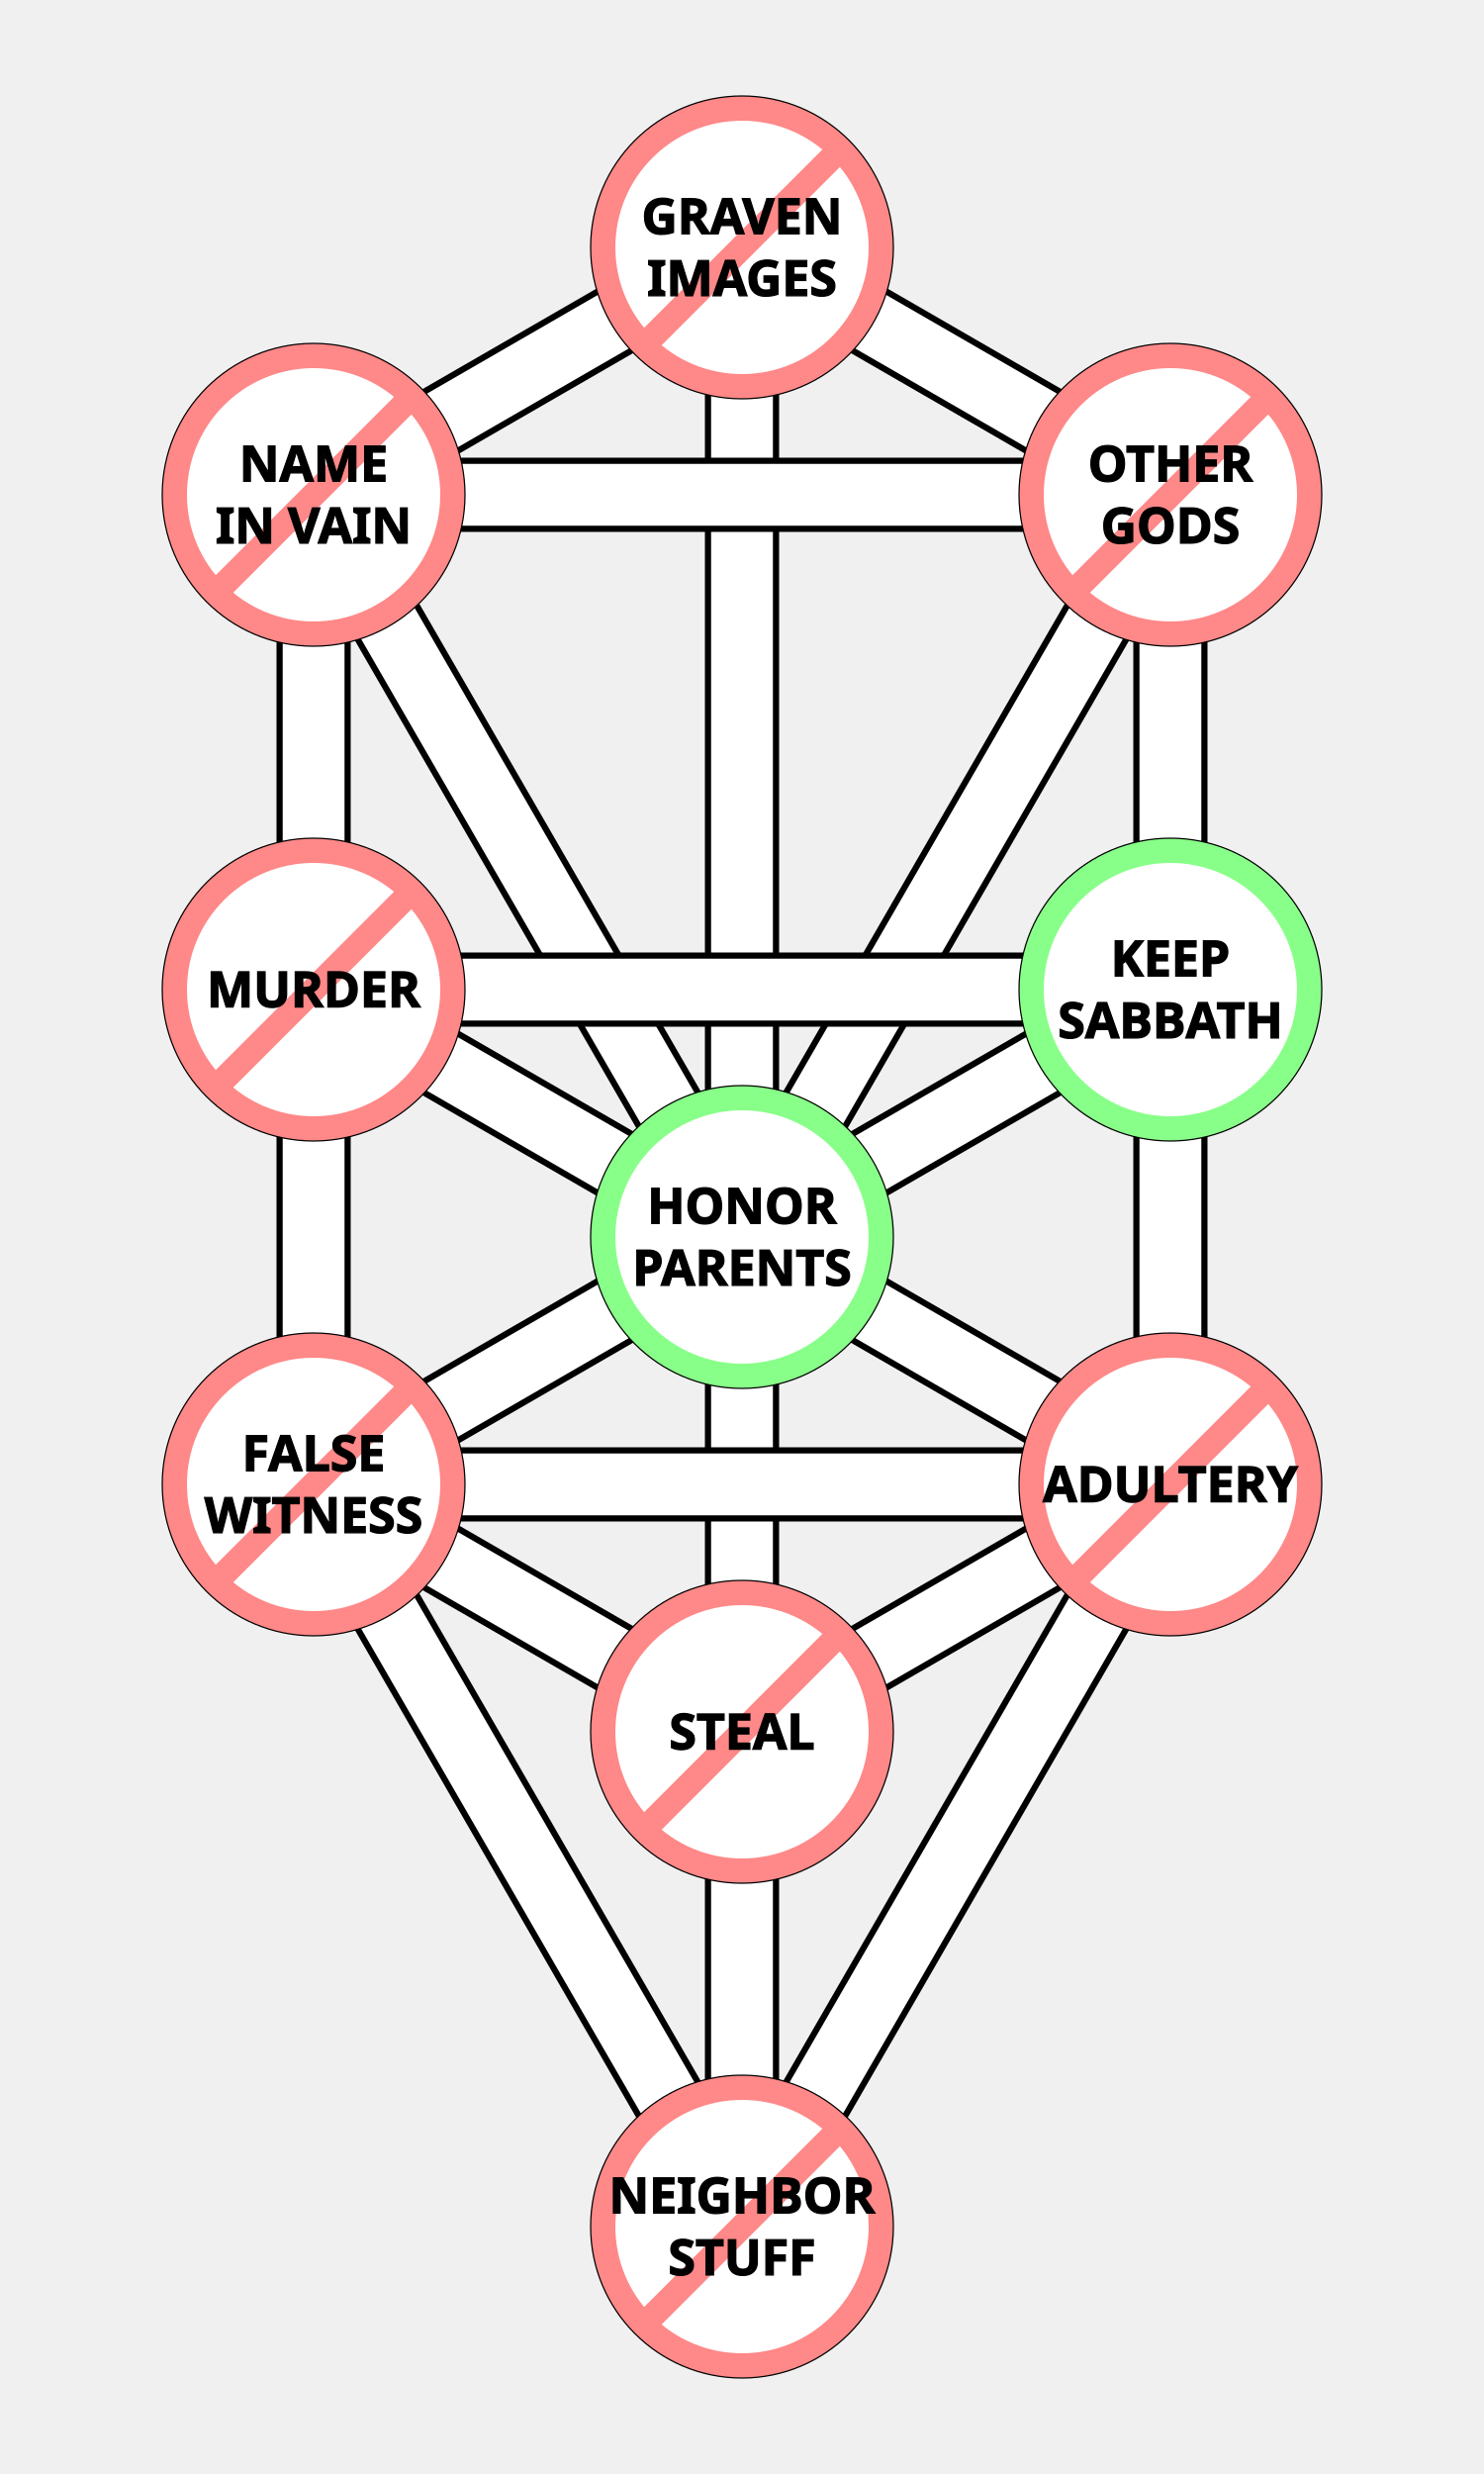
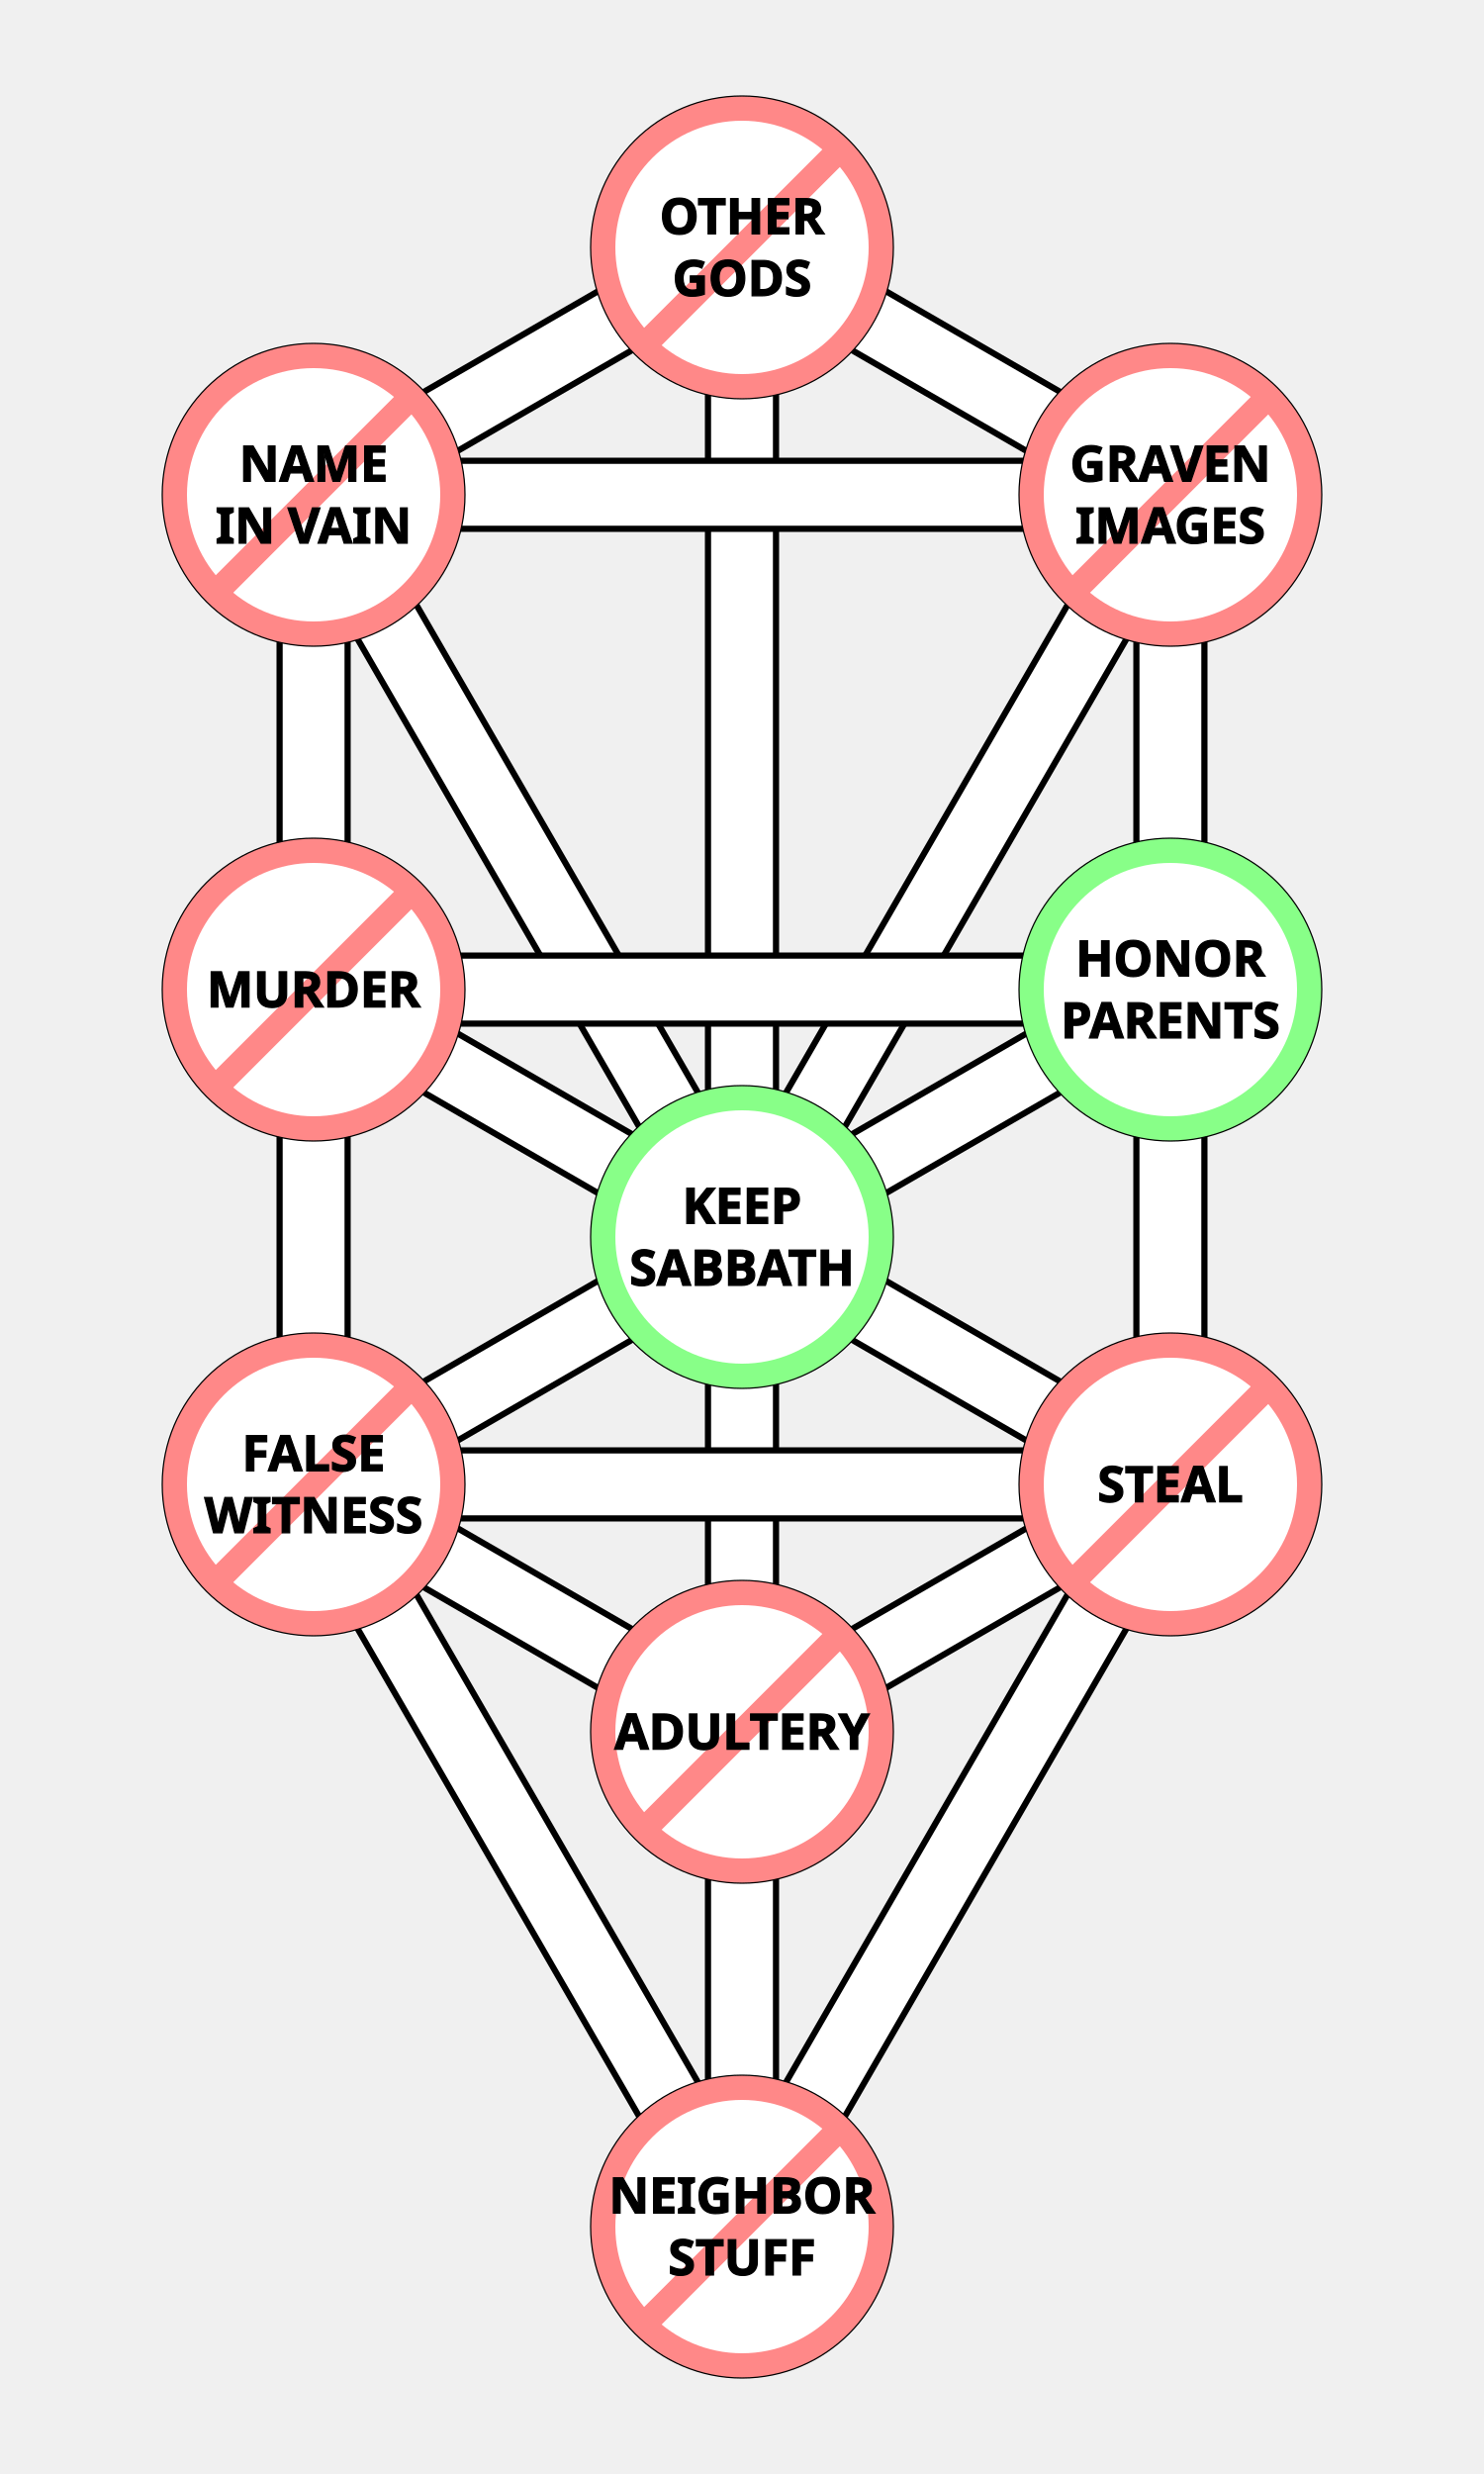
<svg xmlns="http://www.w3.org/2000/svg" xmlns:xlink="http://www.w3.org/1999/xlink" version="1.2" width="600" height="1000" viewBox="-600 -1000 1200 2000" preserveAspectRatio="xMinYMin meet">
  <style type="text/css">

   g.midtext text {
      text-anchor: middle; 
      dominant-baseline: middle; 
   } 
   g.midtext textPath { 
      text-anchor: start; 
      dominant-baseline: middle; 
   }

</style>
  <defs>
    <g id="yes-sephira">
      <circle r="112.407" stroke="#88ff88" stroke-width="20" fill="white" />
      <circle r="122.407" stroke="black" stroke-width="1" fill="none" />
    </g>
    <g id="no-sephira">
      <circle r="112.407" stroke="#ff8888" stroke-width="20" fill="white" />
      <path stroke="#ff8888" stroke-width="20" d="M-86,86L86,-86" />
      <circle r="122.407" stroke="black" stroke-width="1" fill="none" />
    </g>
    <path id="path-11" fill="none" d="M0,-800 L 346.41,-600" />
    <path id="path-12" fill="none" d="M-346.41,-600 L0,-800" />
    <path id="path-13" fill="none" d="M0,-800 L 0,0" />
    <path id="path-14" fill="none" d="M-346.41,-600 L346.41,-600" />
    <path id="path-15" fill="none" d="M0,0 L346.41,-600" />
    <path id="path-16" fill="none" d="M346.41,-600 L346.41,-200" />
    <path id="path-17" fill="none" d="M-346.41,-600 L0,0" />
    <path id="path-18" fill="none" d="M-346.41,-600 L-346.41,-200" />
    <path id="path-19" fill="none" d="M-346.41,-200 L346.41,-200" />
    <path id="path-20" fill="none" d="M0,0 L346.41,-200" />
    <path id="path-21" fill="none" d="M346.41,-200 L346.41,200" />
    <path id="path-22" fill="none" d="M-346.41,-200 L0,0" />
    <path id="path-23" fill="none" d="M-346.41,-200 L-346.41,200" />
    <path id="path-24" fill="none" d="M0,0 L346.41,200" />
    <path id="path-25" fill="none" d="M0,0 L0,400" />
    <path id="path-26" fill="none" d="M-346.41,200 L0,0" />
    <path id="path-27" fill="none" d="M-346.41,200 L346.41,200" />
    <path id="path-28" fill="none" d="M0,400 L346.41,200" />
    <path id="path-29" fill="none" d="M0,800 L346.41,200" />
    <path id="path-30" fill="none" d="M-346.41,200 L0,400" />
    <path id="path-31" fill="none" d="M-346.41,200 L0,800" />
    <path id="path-32" fill="none" d="M0,400 L0,800" />
  </defs>
  <g>
    <use xlink:href="#path-11" stroke="black" stroke-width="60" />
    <use xlink:href="#path-11" stroke="white" stroke-width="50" />
    <use xlink:href="#path-12" stroke="black" stroke-width="60" />
    <use xlink:href="#path-12" stroke="white" stroke-width="50" />
    <use xlink:href="#path-13" stroke="black" stroke-width="60" />
    <use xlink:href="#path-13" stroke="white" stroke-width="50" />
    <use xlink:href="#path-14" stroke="black" stroke-width="60" />
    <use xlink:href="#path-14" stroke="white" stroke-width="50" />
    <use xlink:href="#path-15" stroke="black" stroke-width="60" />
    <use xlink:href="#path-15" stroke="white" stroke-width="50" />
    <use xlink:href="#path-16" stroke="black" stroke-width="60" />
    <use xlink:href="#path-16" stroke="white" stroke-width="50" />
    <use xlink:href="#path-17" stroke="black" stroke-width="60" />
    <use xlink:href="#path-17" stroke="white" stroke-width="50" />
    <use xlink:href="#path-18" stroke="black" stroke-width="60" />
    <use xlink:href="#path-18" stroke="white" stroke-width="50" />
    <use xlink:href="#path-19" stroke="black" stroke-width="60" />
    <use xlink:href="#path-19" stroke="white" stroke-width="50" />
    <use xlink:href="#path-20" stroke="black" stroke-width="60" />
    <use xlink:href="#path-20" stroke="white" stroke-width="50" />
    <use xlink:href="#path-21" stroke="black" stroke-width="60" />
    <use xlink:href="#path-21" stroke="white" stroke-width="50" />
    <use xlink:href="#path-22" stroke="black" stroke-width="60" />
    <use xlink:href="#path-22" stroke="white" stroke-width="50" />
    <use xlink:href="#path-23" stroke="black" stroke-width="60" />
    <use xlink:href="#path-23" stroke="white" stroke-width="50" />
    <use xlink:href="#path-24" stroke="black" stroke-width="60" />
    <use xlink:href="#path-24" stroke="white" stroke-width="50" />
    <use xlink:href="#path-25" stroke="black" stroke-width="60" />
    <use xlink:href="#path-25" stroke="white" stroke-width="50" />
    <use xlink:href="#path-26" stroke="black" stroke-width="60" />
    <use xlink:href="#path-26" stroke="white" stroke-width="50" />
    <use xlink:href="#path-27" stroke="black" stroke-width="60" />
    <use xlink:href="#path-27" stroke="white" stroke-width="50" />
    <use xlink:href="#path-28" stroke="black" stroke-width="60" />
    <use xlink:href="#path-28" stroke="white" stroke-width="50" />
    <use xlink:href="#path-29" stroke="black" stroke-width="60" />
    <use xlink:href="#path-29" stroke="white" stroke-width="50" />
    <use xlink:href="#path-30" stroke="black" stroke-width="60" />
    <use xlink:href="#path-30" stroke="white" stroke-width="50" />
    <use xlink:href="#path-31" stroke="black" stroke-width="60" />
    <use xlink:href="#path-31" stroke="white" stroke-width="50" />
    <use xlink:href="#path-32" stroke="black" stroke-width="60" />
    <use xlink:href="#path-32" stroke="white" stroke-width="50" />
  </g>
  <g>
    <use xlink:href="#no-sephira" transform="translate(0 -800)" />
    <use xlink:href="#no-sephira" transform="translate(346.41,-600)" />
    <use xlink:href="#no-sephira" transform="translate(-346.41,-600)" />
    <use xlink:href="#yes-sephira" transform="translate(346.41,-200)" />
    <use xlink:href="#no-sephira" transform="translate(-346.41,-200)" />
    <use xlink:href="#yes-sephira" transform="translate(0,0)" />
    <use xlink:href="#no-sephira" transform="translate(346.41,200)" />
    <use xlink:href="#no-sephira" transform="translate(-346.41,200)" />
    <use xlink:href="#no-sephira" transform="translate(0,400)" />
    <use xlink:href="#no-sephira" transform="translate(0,800)" />
  </g>
  <g class="midtext" fill="black" stroke="black" stroke-width="1" font-weight="bold" font-size="40" font-family="verdana, sans-serif">
-     <text x="0" y="-825">GRAVEN</text>
-     <text x="0" y="-775">IMAGES</text>
-     <text x="346.41" y="-625">OTHER</text>
-     <text x="346.41" y="-575">GODS</text>
+     <text x="0" y="-825">OTHER</text>
+     <text x="0" y="-775">GODS</text>
+     <text x="346.41" y="-625">GRAVEN</text>
+     <text x="346.41" y="-575">IMAGES</text>
    <text x="-346.41" y="-625">NAME</text>
    <text x="-346.41" y="-575">IN VAIN</text>
-     <text x="346.41" y="-225">KEEP</text>
-     <text x="346.41" y="-175">SABBATH</text>
+     <text x="346.41" y="-225">HONOR</text>
+     <text x="346.41" y="-175">PARENTS</text>
    <text x="-346.41" y="-200">MURDER</text>
-     <text x="0" y="-25">HONOR</text>
-     <text x="0" y="25">PARENTS</text>
-     <text x="346.41" y="200">ADULTERY</text>
+     <text x="0" y="-25">KEEP</text>
+     <text x="0" y="25">SABBATH</text>
+     <text x="346.41" y="200">STEAL</text>
    <text x="-346.41" y="175">FALSE</text>
    <text x="-346.41" y="225">WITNESS</text>
-     <text x="0" y="400">STEAL</text>
+     <text x="0" y="400">ADULTERY</text>
    <text x="0" y="775">NEIGHBOR</text>
    <text x="0" y="825">STUFF</text>
  </g>
</svg>
